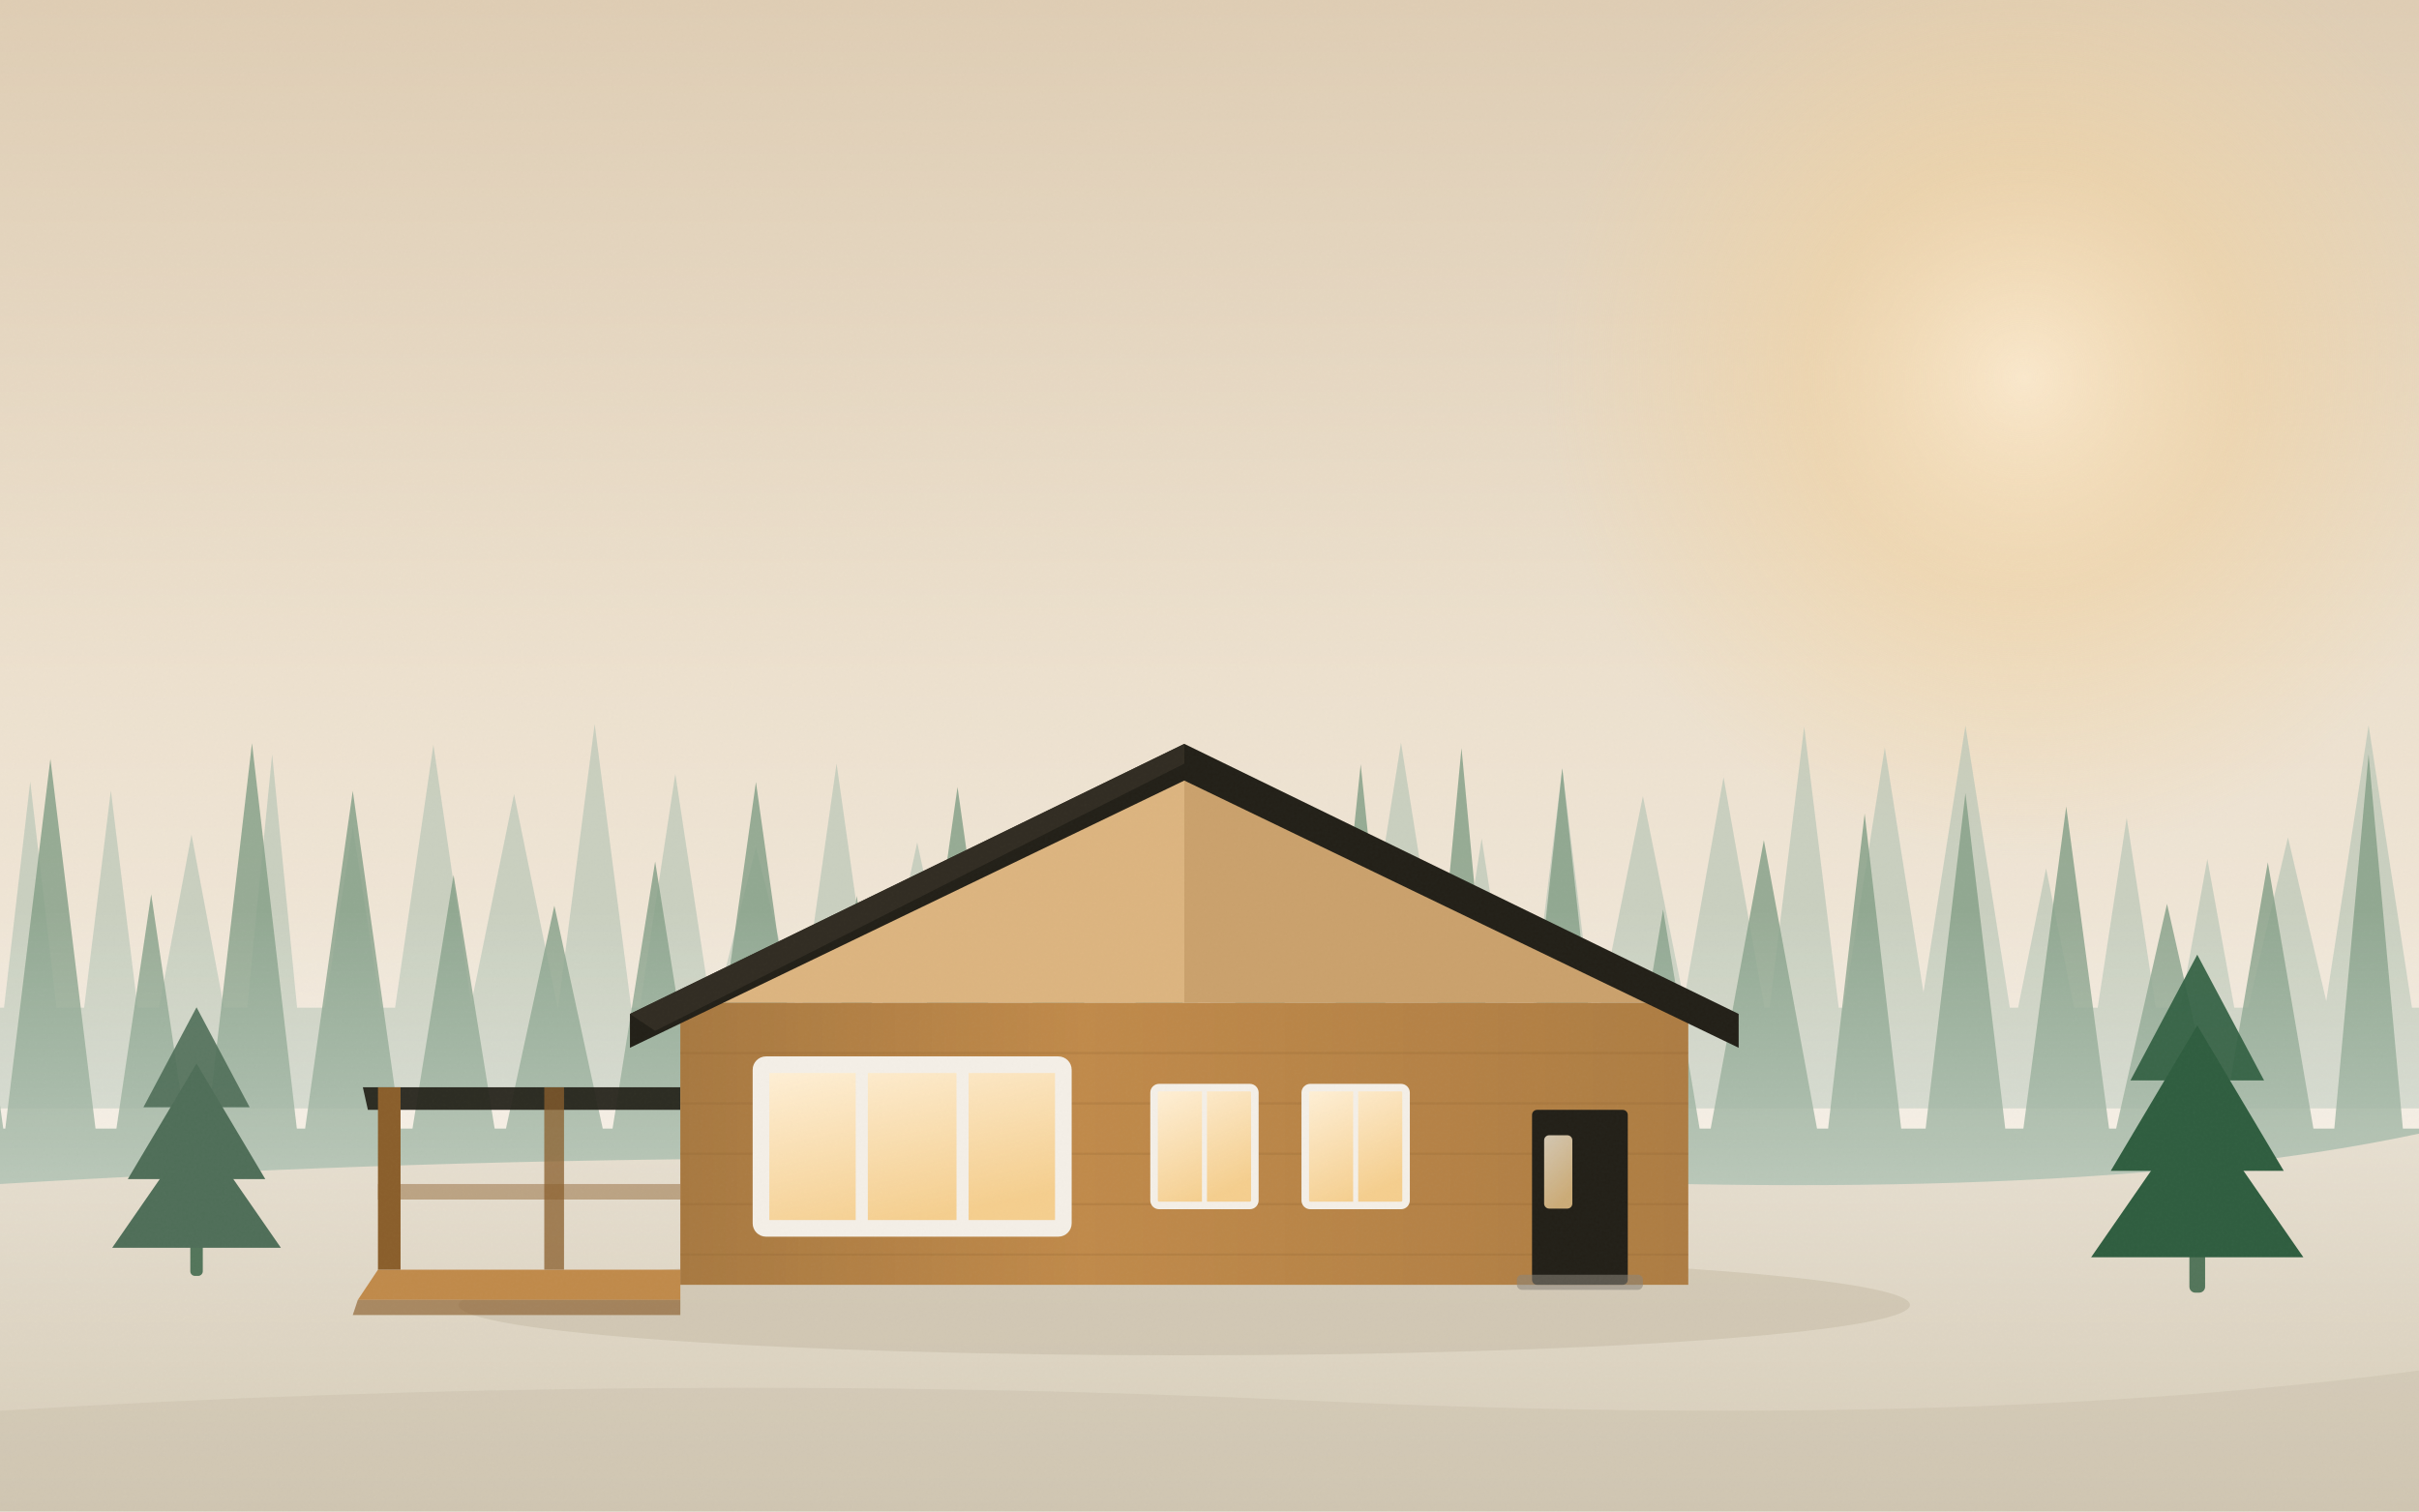
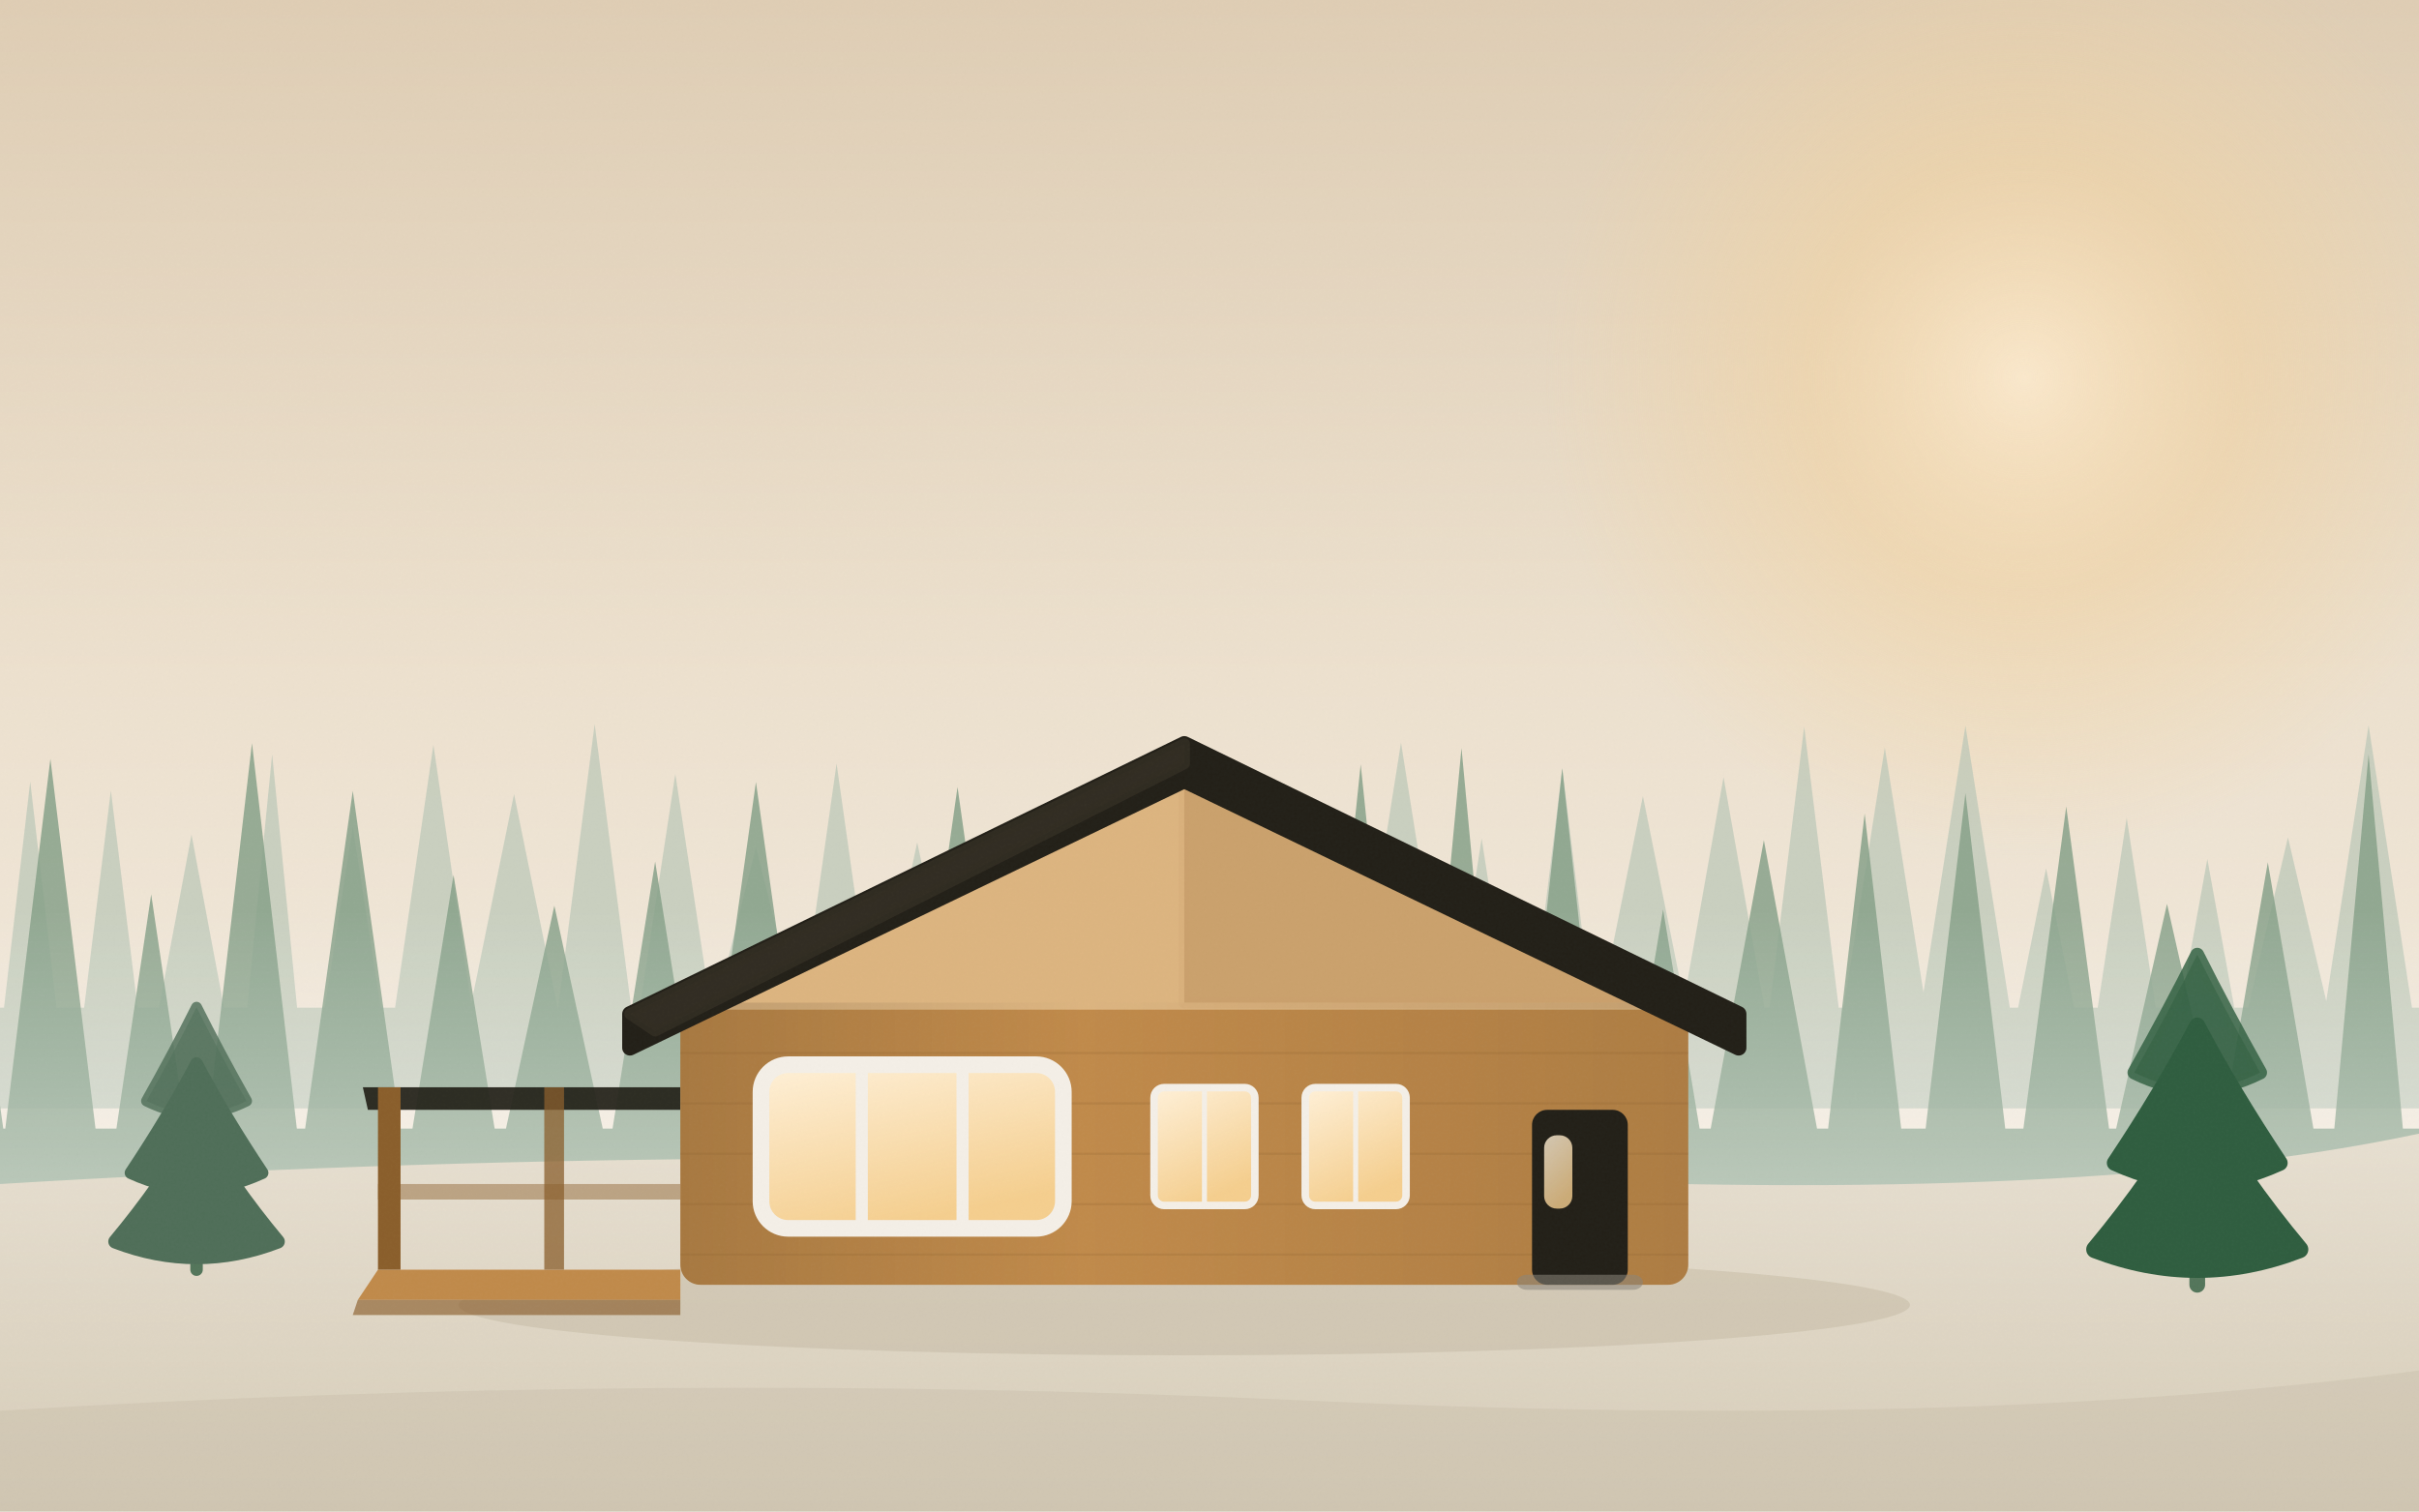
<svg xmlns="http://www.w3.org/2000/svg" viewBox="0 0 960 600" role="img" aria-label="Каркасный дом КД-08, 6×8 м, 44 м²">
  <defs>
    <linearGradient id="sky" x1="0" y1="0" x2="0" y2="1">
      <stop offset="0" stop-color="#DFCDB4" />
      <stop offset=".45" stop-color="#EDE1CE" />
      <stop offset="1" stop-color="#F4EFE7" />
    </linearGradient>
    <radialGradient id="sunGlow" cx=".5" cy=".5" r=".5">
      <stop offset="0" stop-color="#FBE9CC" stop-opacity=".95" />
      <stop offset=".45" stop-color="#F2D3A2" stop-opacity=".55" />
      <stop offset="1" stop-color="#F2D3A2" stop-opacity="0" />
    </radialGradient>
    <linearGradient id="glassGrad" x1="0" y1="0" x2=".4" y2="1">
      <stop offset="0" stop-color="#FFF1D8" />
      <stop offset="1" stop-color="#F5CE8E" />
    </linearGradient>
    <linearGradient id="wallShade" x1="0" y1="0" x2="1" y2="0">
      <stop offset="0" stop-color="#000" stop-opacity=".13" />
      <stop offset=".4" stop-color="#000" stop-opacity="0" />
      <stop offset="1" stop-color="#000" stop-opacity=".10" />
    </linearGradient>
    <linearGradient id="mist" x1="0" y1="0" x2="0" y2="1">
      <stop offset="0" stop-color="#fff" stop-opacity="0" />
      <stop offset="1" stop-color="#fff" stop-opacity=".55" />
    </linearGradient>
    <linearGradient id="groundGrad" x1="0" y1="0" x2="0" y2="1">
      <stop offset="0" stop-color="#E7DFD0" />
      <stop offset="1" stop-color="#D6CCB8" />
    </linearGradient>
    <filter id="grain">
      <feTurbulence type="fractalNoise" baseFrequency=".9" numOctaves="2" stitchTiles="stitch" />
      <feColorMatrix type="saturate" values="0" />
      <feComponentTransfer>
        <feFuncA type="linear" slope=".055" />
      </feComponentTransfer>
    </filter>
    <filter id="soft">
      <feGaussianBlur stdDeviation="6" />
    </filter>
  </defs>
  <rect width="960" height="600" fill="url(#sky)" />
  <circle cx="803.153" cy="150" r="190" fill="url(#sunGlow)" />
  <path d="M-20 440 L-31.5 400.0 L-20.0 326.3 L-8.5 400.0 L1.6 400.0 L12.0 310.2 L22.4 400.0 L33.4 400.0 L44.0 313.8 L54.6 400.0 L63.1 400.0 L76.0 331.3 L88.9 400.0 L98.1 400.0 L108.0 299.4 L117.9 400.0 L128.9 400.0 L140.0 328.1 L151.1 400.0 L156.8 400.0 L172.0 295.6 L187.2 400.0 L186.7 400.0 L204.0 315.2 L221.3 400.0 L221.5 400.0 L236.0 287.4 L250.5 400.0 L253.9 400.0 L268.0 307.2 L282.1 400.0 L284.1 400.0 L300.0 336.3 L315.9 400.0 L318.3 400.0 L332.0 303.1 L345.7 400.0 L349.9 400.0 L364.0 334.4 L378.1 400.0 L381.7 400.0 L396.0 334.9 L410.3 400.0 L411.1 400.0 L428.0 334.5 L444.9 400.0 L444.2 400.0 L460.0 343.0 L475.8 400.0 L480.0 400.0 L492.0 333.9 L504.0 400.0 L506.2 400.0 L524.0 329.0 L541.8 400.0 L539.3 400.0 L556.0 294.8 L572.7 400.0 L577.6 400.0 L588.0 332.8 L598.4 400.0 L608.4 400.0 L620.0 304.9 L631.6 400.0 L635.1 400.0 L652.0 316.0 L668.9 400.0 L667.8 400.0 L684.0 308.5 L700.2 400.0 L702.3 400.0 L716.0 288.4 L729.7 400.0 L731.7 400.0 L748.0 296.7 L764.3 400.0 L762.4 400.0 L780.0 288.0 L797.6 400.0 L800.9 400.0 L812.0 344.7 L823.1 400.0 L832.5 400.0 L844.0 324.6 L855.5 400.0 L865.3 400.0 L876.0 341.0 L886.7 400.0 L892.2 400.0 L908.0 332.4 L923.8 400.0 L922.8 400.0 L940.0 287.9 L957.2 400.0 L960.6 400.0 L972.0 282.0 L983.4 400.0 L1000 440 Z" fill="#B9C6B7" opacity="0.7" />
  <path d="M-20 488 L-41.3 448.0 L-20.0 294.9 L1.3 448.0 L2.1 448.0 L20.0 301.2 L37.9 448.0 L46.2 448.0 L60.0 355.0 L73.8 448.0 L82.2 448.0 L100.0 295.0 L117.8 448.0 L121.1 448.0 L140.0 313.9 L158.9 448.0 L163.7 448.0 L180.0 347.3 L196.3 448.0 L200.8 448.0 L220.0 359.5 L239.2 448.0 L243.1 448.0 L260.0 342.0 L276.9 448.0 L280.7 448.0 L300.0 310.4 L319.3 448.0 L326.8 448.0 L340.0 355.6 L353.2 448.0 L360.8 448.0 L380.0 312.4 L399.2 448.0 L398.1 448.0 L420.0 354.1 L441.9 448.0 L442.1 448.0 L460.0 343.7 L477.9 448.0 L482.1 448.0 L500.0 338.1 L517.9 448.0 L525.0 448.0 L540.0 303.4 L555.0 448.0 L565.8 448.0 L580.0 296.9 L594.2 448.0 L604.4 448.0 L620.0 305.0 L635.6 448.0 L645.5 448.0 L660.0 361.0 L674.5 448.0 L678.9 448.0 L700.0 333.5 L721.1 448.0 L725.5 448.0 L740.0 322.9 L754.5 448.0 L764.2 448.0 L780.0 314.8 L795.8 448.0 L803.0 448.0 L820.0 320.1 L837.0 448.0 L839.8 448.0 L860.0 358.8 L880.2 448.0 L881.9 448.0 L900.0 342.3 L918.1 448.0 L926.4 448.0 L940.0 299.4 L953.6 448.0 L960.4 448.0 L980.0 344.3 L999.6 448.0 L1000 488 Z" fill="#87A189" opacity="0.85" />
  <rect x="0" y="360" width="960" height="130" fill="url(#mist)" opacity=".7" />
  <path d="M0 470 Q300 452 560 466 T960 450 V600 H0 Z" fill="url(#groundGrad)" />
  <g transform="translate(78 504) scale(0.62)">
-     <rect x="-4" y="-24" width="8" height="28" rx="3" fill="#2F5D3F" opacity=".8" />
-     <path d="M0 -168 L34 -104 H-34 Z" fill="#4F6E58" opacity=".9" />
-     <path d="M0 -132 L44 -58 H-44 Z" fill="#4F6E58" />
-     <path d="M0 -92 L54 -14 H-54 Z" fill="#4F6E58" />
+     <rect x="-4" y="-24" width="8" height="28" rx="4" fill="#2F5D3F" opacity=".8" />
+     <path d="M0 -168 Q14 -140 32 -108 Q16 -100 0 -100 Q-16 -100 -32 -108 Q-14 -140 0 -168 Z" fill="#4F6E58" opacity=".9" stroke="#4F6E58" stroke-width="7" stroke-linejoin="round" stroke-opacity=".9" />
+     <path d="M0 -132 Q18 -98 42 -62 Q20 -52 0 -52 Q-20 -52 -42 -62 Q-18 -98 0 -132 Z" fill="#4F6E58" stroke="#4F6E58" stroke-width="8" stroke-linejoin="round" />
+     <path d="M0 -92 Q22 -54 52 -18 Q26 -8 0 -8 Q-26 -8 -52 -18 Q-22 -54 0 -92 Z" fill="#4F6E58" stroke="#4F6E58" stroke-width="9" stroke-linejoin="round" />
  </g>
  <g>
    <ellipse cx="470" cy="518" rx="288" ry="20" fill="#C0B6A0" opacity=".45" />
    <g>
      <path d="M150 504 H270 V516 H142 Z" fill="#C08A4A" />
      <path d="M142 516 H270 v6 H140 Z" fill="#8A5E2B" opacity=".65" />
      <path d="M144 431.6 H270 v8.96 H146 Z" fill="#221F17" opacity=".92" />
      <rect x="150" y="431.6" width="8.96" height="72.4" fill="#8A5E2B" />
      <rect x="216" y="431.6" width="7.84" height="72.4" fill="#8A5E2B" opacity=".75" />
      <rect x="150" y="470" width="120" height="6.16" fill="#8A5E2B" opacity=".45" />
    </g>
-     <rect x="270" y="398" width="400" height="112" fill="#C08A4A" />
-     <polygon points="270,398 470,302 670,398" fill="#DCB47F" />
-     <polygon points="470,302 670,398 470,398" fill="#8A5E2B" opacity=".22" />
-     <rect x="270" y="398" width="400" height="112" fill="url(#wallShade)" />
+     <rect x="270" y="398" width="400" height="112" rx="8" fill="#C08A4A" />
+     <polygon points="270,398 470,302 670,398" fill="#DCB47F" stroke="#DCB47F" stroke-width="5.6" stroke-linejoin="round" />
+     <polygon points="470,302 670,398 470,398" fill="#8A5E2B" opacity=".22" stroke="#8A5E2B" stroke-width="4.48" stroke-linejoin="round" stroke-opacity=".22" />
+     <rect x="270" y="398" width="400" height="112" rx="8" fill="url(#wallShade)" />
    <line x1="270" y1="418" x2="670" y2="418" stroke="#8A5E2B" stroke-width=".9" opacity=".2" />
    <line x1="270" y1="438" x2="670" y2="438" stroke="#8A5E2B" stroke-width=".9" opacity=".2" />
    <line x1="270" y1="458" x2="670" y2="458" stroke="#8A5E2B" stroke-width=".9" opacity=".2" />
    <line x1="270" y1="478" x2="670" y2="478" stroke="#8A5E2B" stroke-width=".9" opacity=".2" />
    <line x1="270" y1="498" x2="670" y2="498" stroke="#8A5E2B" stroke-width=".9" opacity=".2" />
-     <path d="M250 402.48 L470 295.28 L690 402.48 L690 415.92 L470 309.84 L250 415.92 Z" fill="#221F17" />
-     <path d="M250 402.48 L470 295.28 L470 303.12 L260 409.2  Z" fill="#332E23" opacity=".9" />
+     <path d="M250 402.48 L470 295.28 L690 402.48 L690 415.92 L470 309.84 L250 415.92 Z" fill="#221F17" stroke="#221F17" stroke-width="6.16" stroke-linejoin="round" />
+     <path d="M250 402.48 L470 295.28 L470 303.12 L260 409.2  Z" fill="#332E23" opacity=".9" stroke="#332E23" stroke-width="4.48" stroke-linejoin="round" stroke-opacity=".9" />
    <g>
-       <rect x="302" y="422.64" width="120" height="64.96" rx="2" fill="url(#glassGrad)" />
+       <rect x="302" y="422.64" width="120" height="64.96" rx="10.8" fill="url(#glassGrad)" />
      <line x1="342" y1="422.64" x2="342" y2="487.6" stroke="#F4EFE7" stroke-width="4.8" />
      <line x1="382" y1="422.64" x2="382" y2="487.6" stroke="#F4EFE7" stroke-width="4.8" />
-       <rect x="302" y="422.64" width="120" height="64.96" rx="2" fill="none" stroke="#F4EFE7" stroke-width="6.6" />
+       <rect x="302" y="422.64" width="120" height="64.96" rx="10.8" fill="none" stroke="#F4EFE7" stroke-width="6.6" stroke-linejoin="round" />
    </g>
    <g>
-       <rect x="458" y="431.734" width="40" height="46.771" rx="2" fill="url(#glassGrad)" />
+       <rect x="458" y="431.734" width="40" height="46.771" rx="4" fill="url(#glassGrad)" />
      <line x1="478" y1="431.734" x2="478" y2="478.506" stroke="#F4EFE7" stroke-width="2" />
-       <rect x="458" y="431.734" width="40" height="46.771" rx="2" fill="none" stroke="#F4EFE7" stroke-width="3" />
+       <rect x="458" y="431.734" width="40" height="46.771" rx="4" fill="none" stroke="#F4EFE7" stroke-width="3" stroke-linejoin="round" />
    </g>
    <g>
-       <rect x="518" y="431.734" width="40" height="46.771" rx="2" fill="url(#glassGrad)" />
+       <rect x="518" y="431.734" width="40" height="46.771" rx="4" fill="url(#glassGrad)" />
      <line x1="538" y1="431.734" x2="538" y2="478.506" stroke="#F4EFE7" stroke-width="2" />
-       <rect x="518" y="431.734" width="40" height="46.771" rx="2" fill="none" stroke="#F4EFE7" stroke-width="3" />
+       <rect x="518" y="431.734" width="40" height="46.771" rx="4" fill="none" stroke="#F4EFE7" stroke-width="3" stroke-linejoin="round" />
    </g>
    <g>
-       <rect x="608" y="440.56" width="38" height="69.44" rx="2" fill="#221F17" />
-       <rect x="612.8" y="450.64" width="11.2" height="29.12" rx="2" fill="url(#glassGrad)" opacity=".8" />
-       <rect x="602" y="506" width="50" height="6" rx="2" fill="#8A857A" opacity=".55" />
+       <rect x="608" y="440.56" width="38" height="69.44" rx="6" fill="#221F17" />
+       <rect x="612.8" y="450.64" width="11.2" height="29.12" rx="5" fill="url(#glassGrad)" opacity=".8" />
+       <rect x="602" y="506" width="50" height="6" rx="4" fill="#8A857A" opacity=".55" />
    </g>
  </g>
  <g transform="translate(872 510) scale(0.78)">
-     <rect x="-4" y="-24" width="8" height="28" rx="3" fill="#2F5D3F" opacity=".8" />
-     <path d="M0 -168 L34 -104 H-34 Z" fill="#2F5D3F" opacity=".9" />
-     <path d="M0 -132 L44 -58 H-44 Z" fill="#2F5D3F" />
-     <path d="M0 -92 L54 -14 H-54 Z" fill="#2F5D3F" />
+     <rect x="-4" y="-24" width="8" height="28" rx="4" fill="#2F5D3F" opacity=".8" />
+     <path d="M0 -168 Q14 -140 32 -108 Q16 -100 0 -100 Q-16 -100 -32 -108 Q-14 -140 0 -168 Z" fill="#2F5D3F" opacity=".9" stroke="#2F5D3F" stroke-width="7" stroke-linejoin="round" stroke-opacity=".9" />
+     <path d="M0 -132 Q18 -98 42 -62 Q20 -52 0 -52 Q-20 -52 -42 -62 Q-18 -98 0 -132 Z" fill="#2F5D3F" stroke="#2F5D3F" stroke-width="8" stroke-linejoin="round" />
+     <path d="M0 -92 Q22 -54 52 -18 Q26 -8 0 -8 Q-26 -8 -52 -18 Q-22 -54 0 -92 Z" fill="#2F5D3F" stroke="#2F5D3F" stroke-width="9" stroke-linejoin="round" />
  </g>
  <path d="M0 560 Q260 544 520 556 T960 544 V600 H0 Z" fill="#C0B6A0" opacity=".3" />
  <rect width="960" height="600" filter="url(#grain)" opacity=".45" />
</svg>
